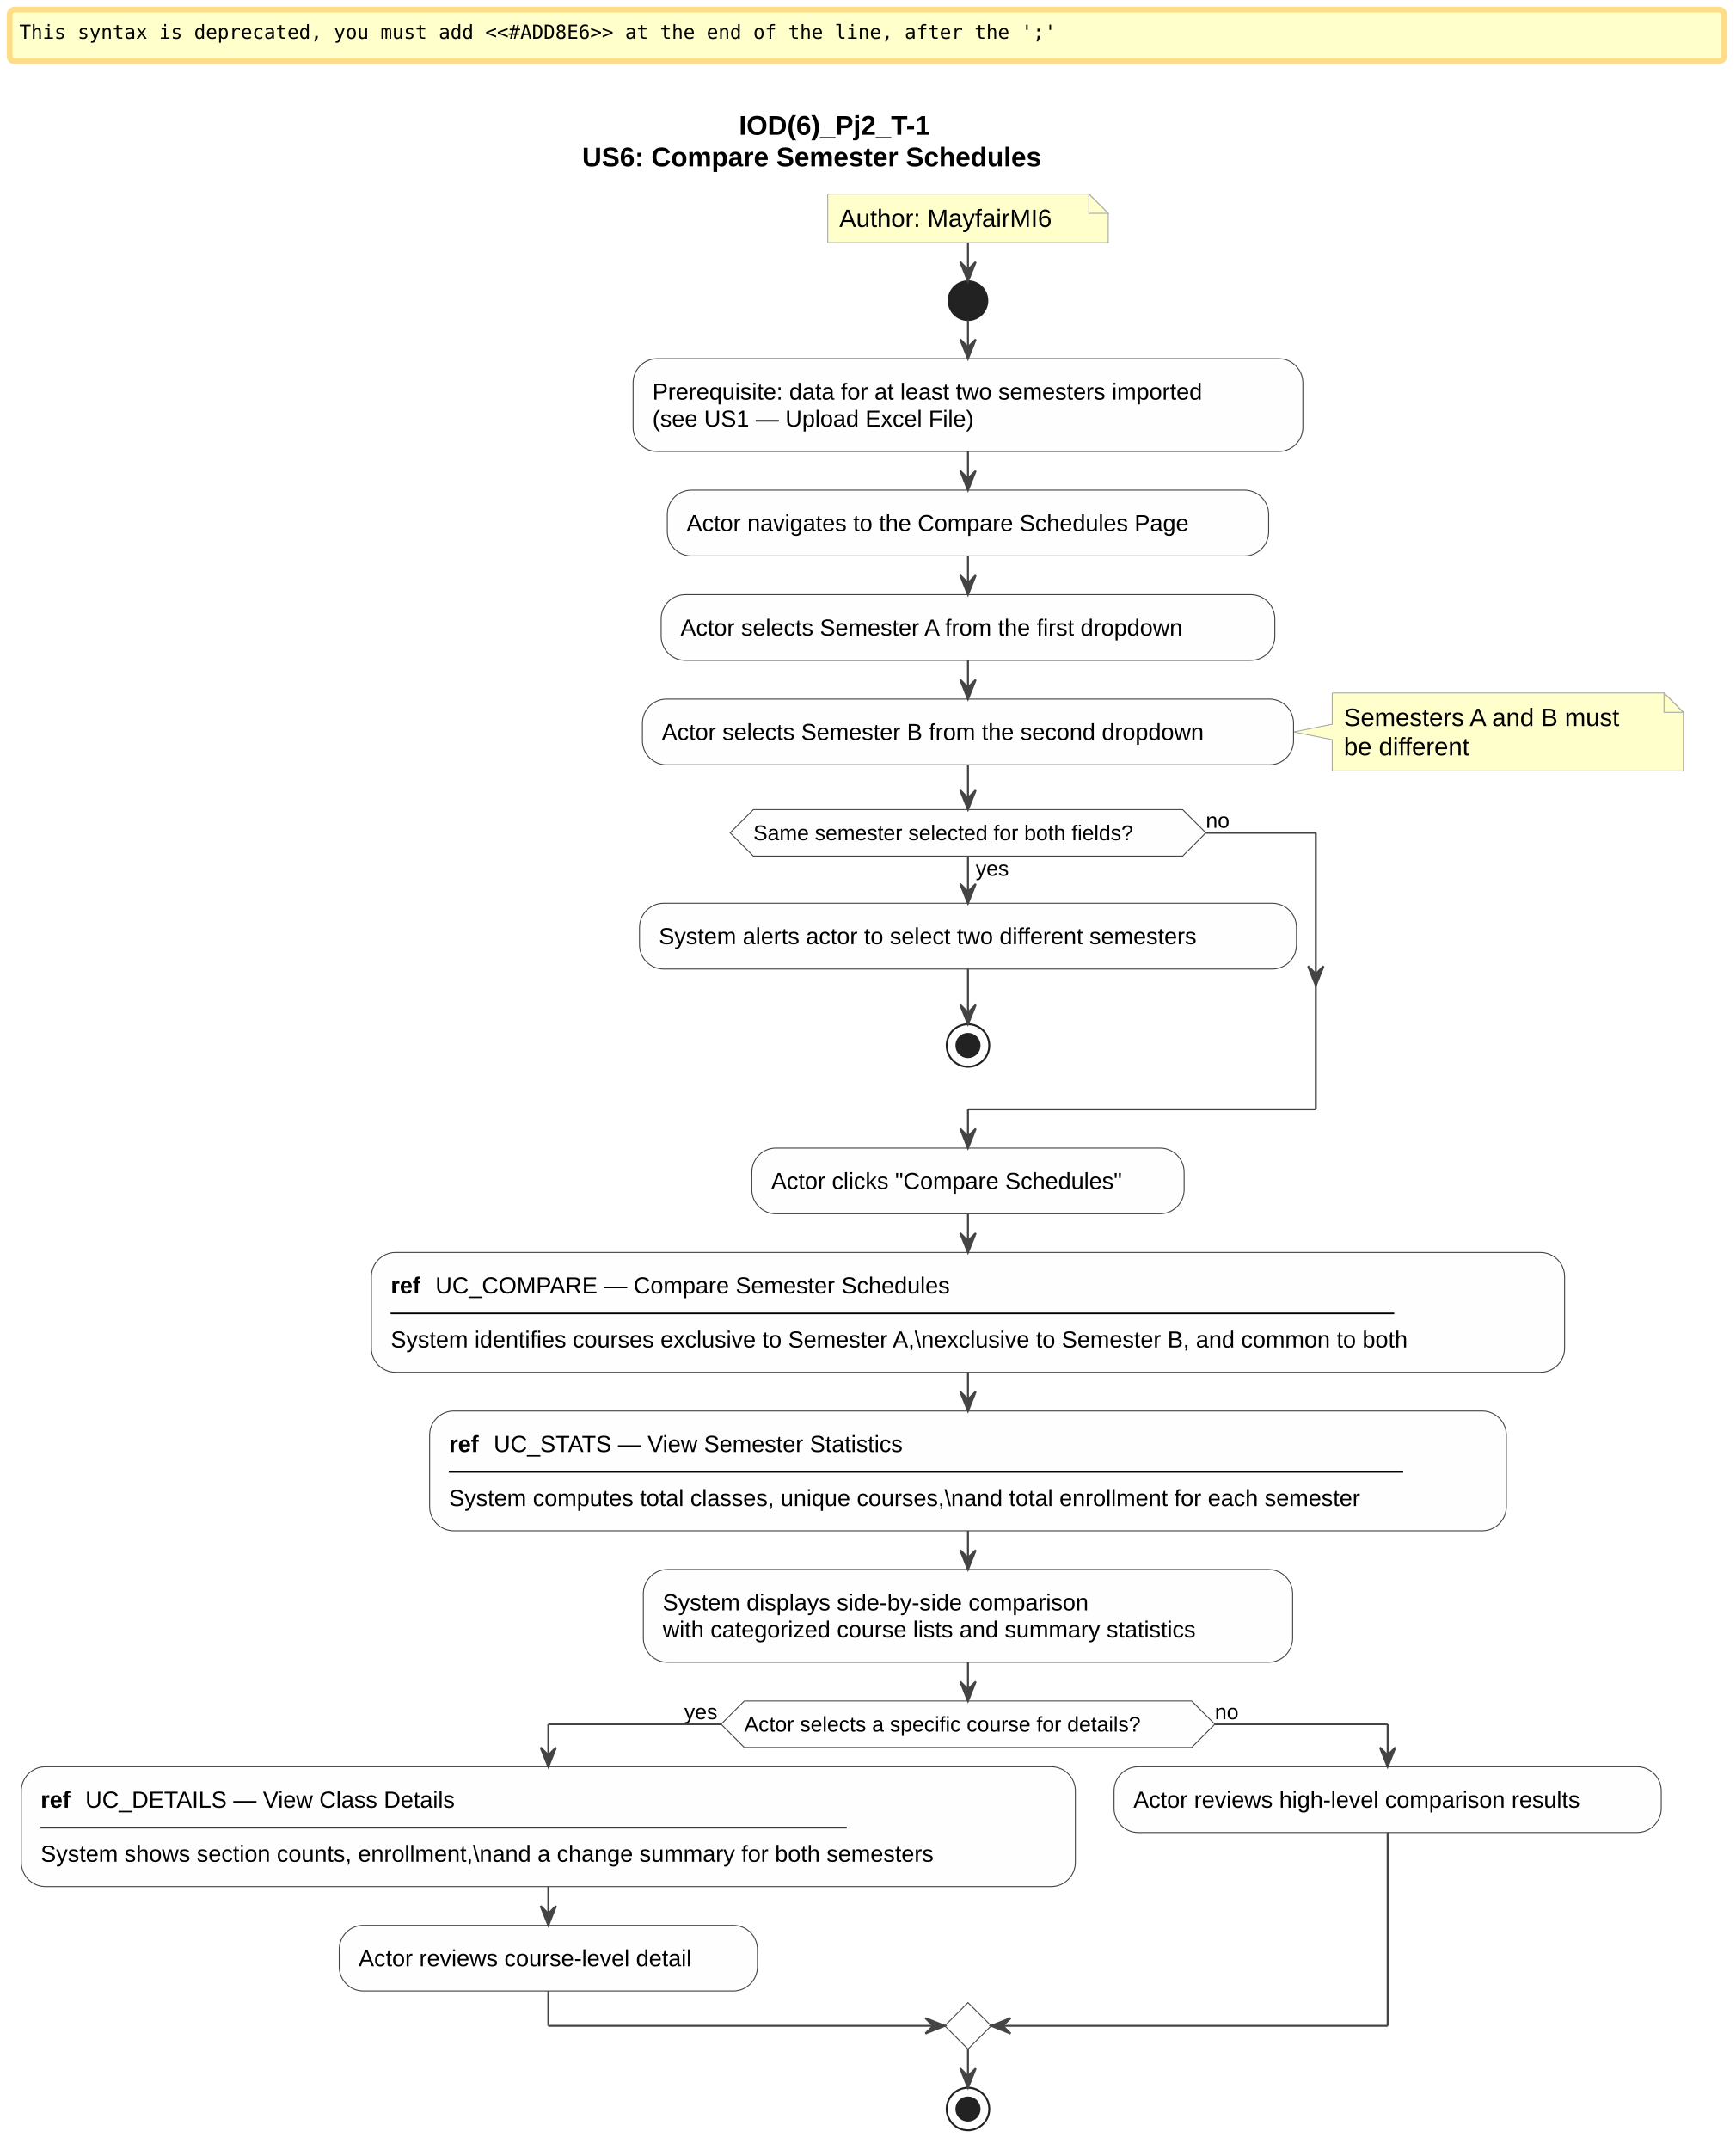
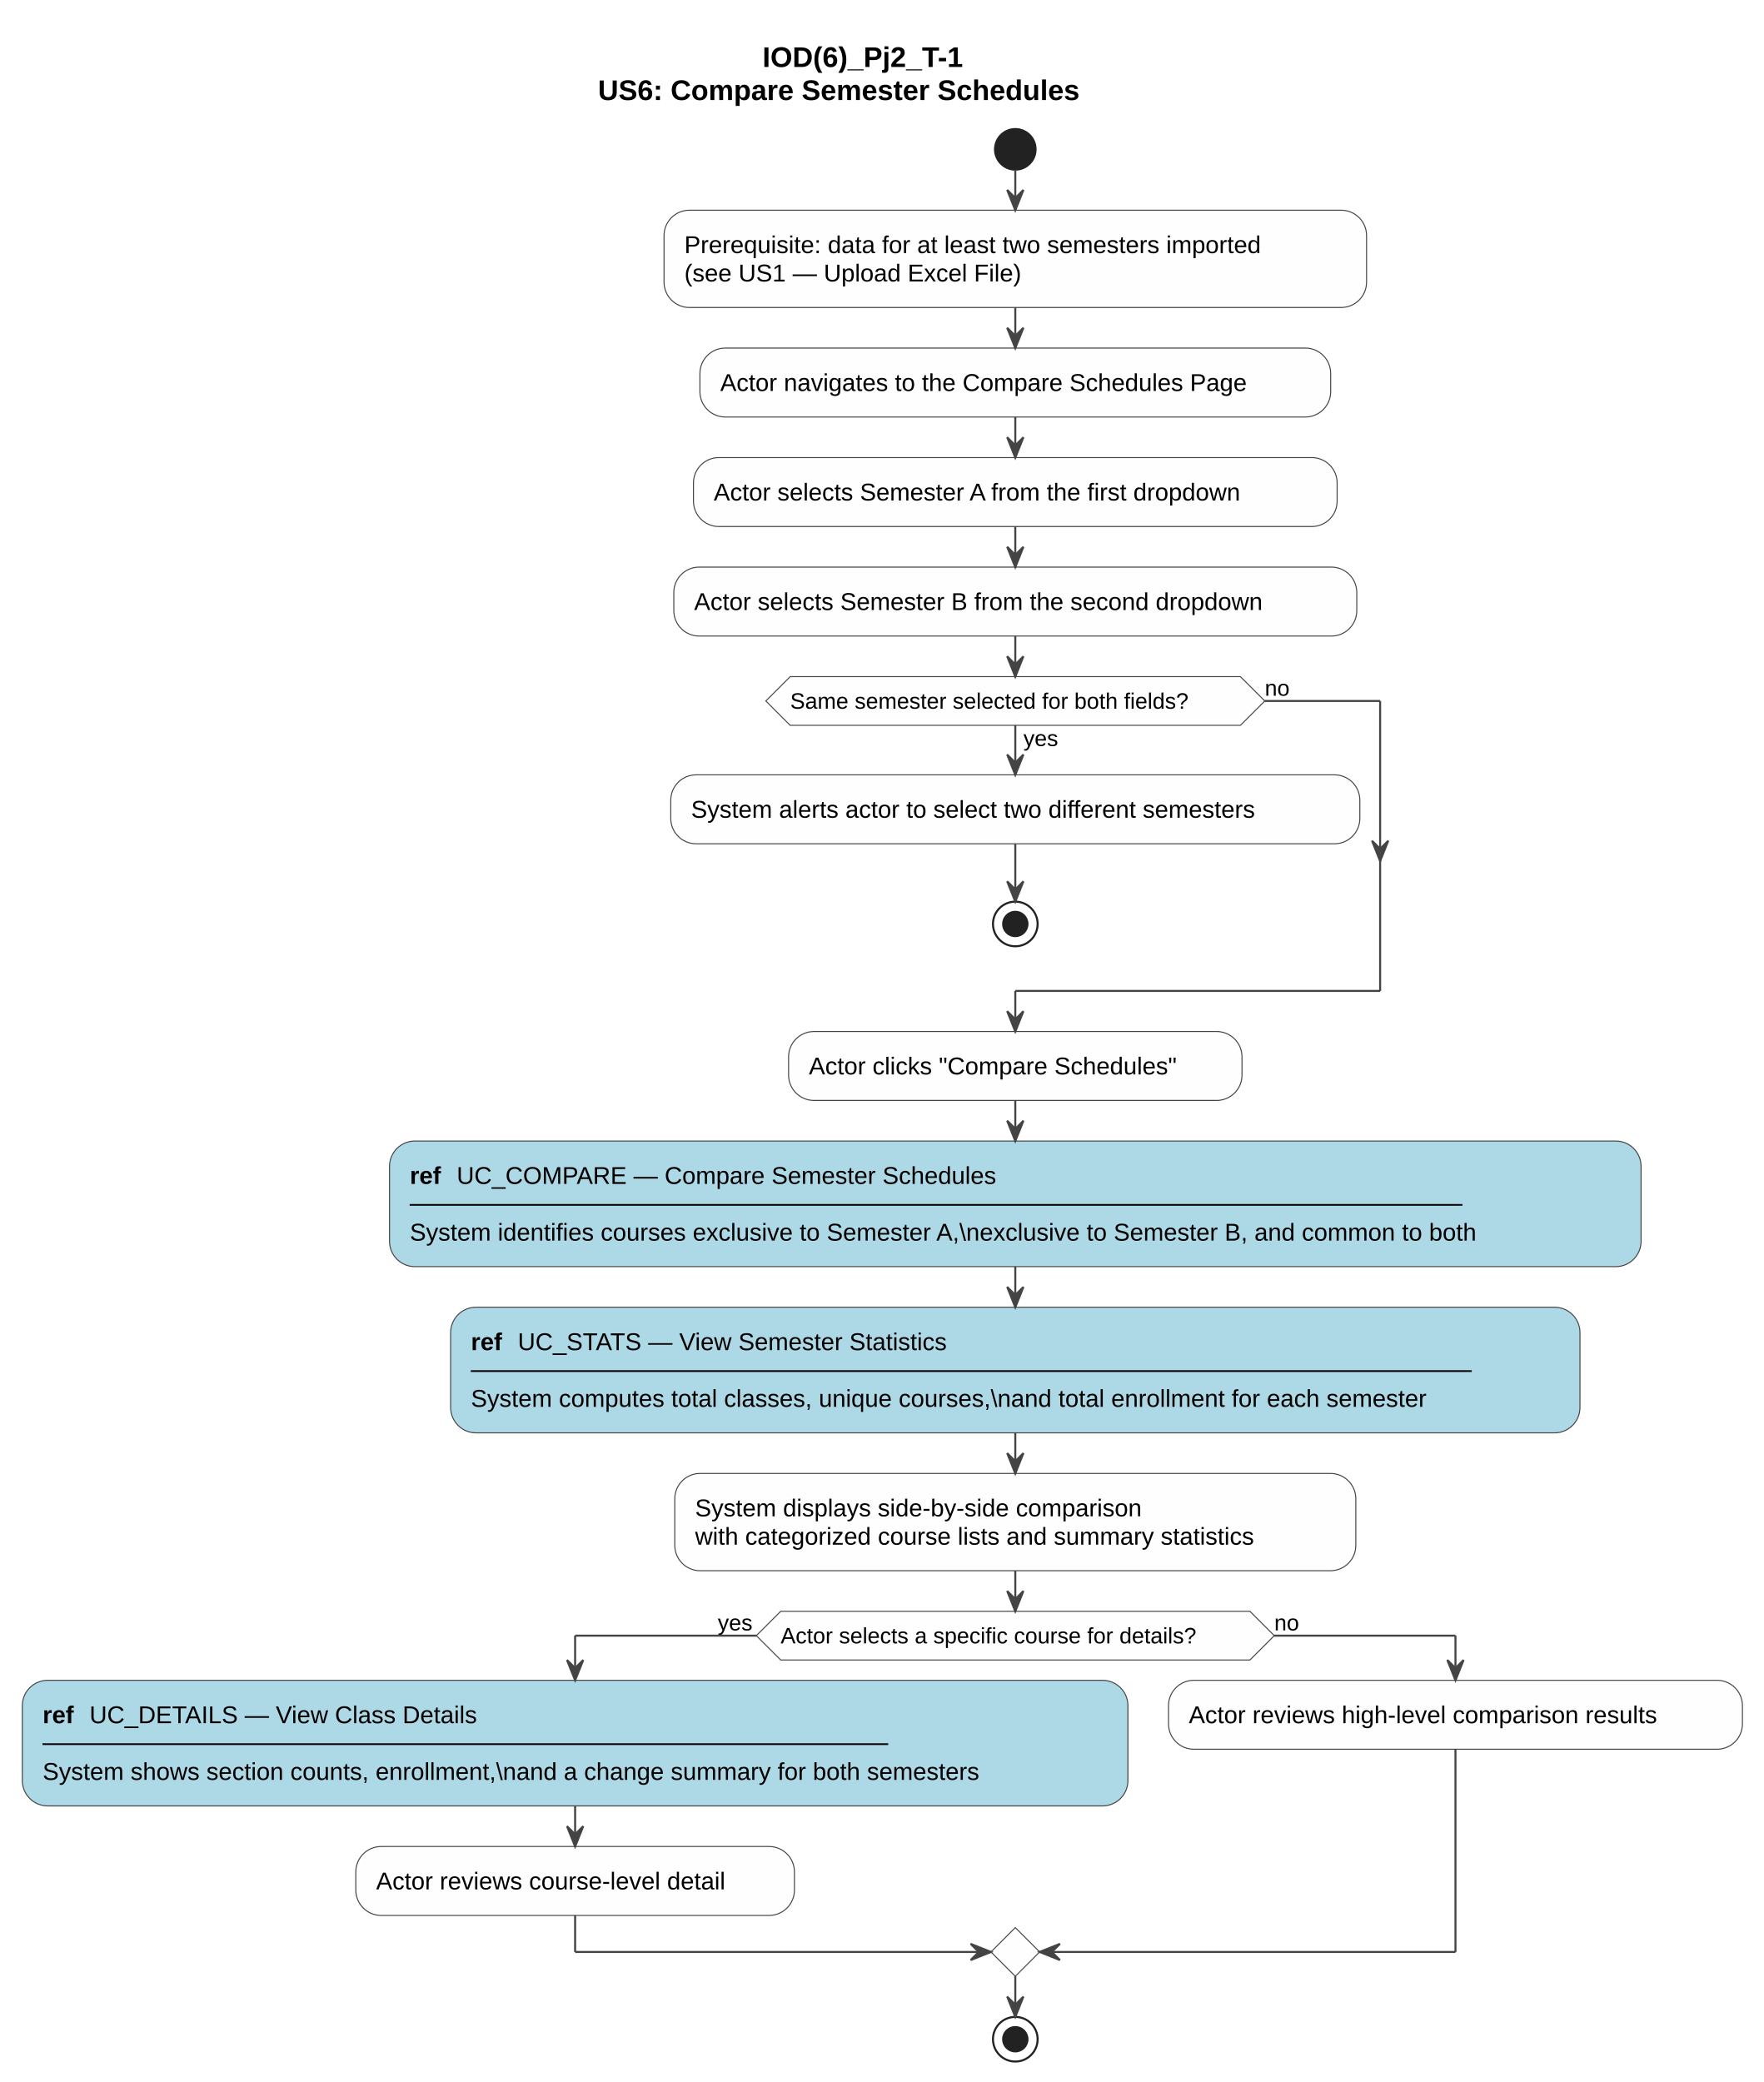
- <svg xmlns="http://www.w3.org/2000/svg" contentStyleType="text/css" data-diagram-type="ACTIVITY" height="1111px" preserveAspectRatio="none" style="width:897px;height:1111px;background:#FFFFFF;" version="1.1" viewBox="0 0 897 1111" width="897px" zoomAndPan="magnify">
+ <svg xmlns="http://www.w3.org/2000/svg" contentStyleType="text/css" height="1026px" preserveAspectRatio="none" style="width:869px;height:1026px;background:#FFFFFF;" version="1.1" viewBox="0 0 869 1026" width="869px" zoomAndPan="magnify">
  <defs />
  <g>
-     <rect fill="#FFFFCC" height="26.641" rx="2.5" ry="2.5" style="stroke:#FFDD88;stroke-width:3;" width="886.037" x="5" y="5" />
-     <text fill="#000000" font-family="monospace" font-size="10" lengthAdjust="spacing" textLength="535.825" x="10" y="20">This syntax is deprecated, you must add &lt;&lt;#ADD8E6&gt;&gt; at the end of the line, after the ';'</text>
-     <g class="title" data-source-line="11">
-       <text fill="#000000" font-family="Arial" font-size="14" font-weight="bold" lengthAdjust="spacing" textLength="115.172" x="381.932" y="69.636">IOD(6)_Pj2_T-1</text>
-       <text fill="#000000" font-family="Arial" font-size="14" font-weight="bold" lengthAdjust="spacing" textLength="277.307" x="300.865" y="85.933">US6: Compare Semester Schedules</text>
-     </g>
-     <path d="M427.809,100.234 L427.809,125.367 L572.785,125.367 L572.785,110.234 L562.785,100.234 L427.809,100.234" fill="#FFFFCC" style="stroke:#AAAAAA;stroke-width:0.5;" />
-     <path d="M562.785,100.234 L562.785,110.234 L572.785,110.234 L562.785,100.234" fill="#FFFFCC" style="stroke:#AAAAAA;stroke-width:0.5;" />
-     <text fill="#000000" font-family="Arial" font-size="13" lengthAdjust="spacing" textLength="123.976" x="433.809" y="117.301">Author: MayfairMI6</text>
-     <ellipse cx="500.297" cy="155.367" fill="#222222" rx="10" ry="10" style="stroke:#222222;stroke-width:1;" />
-     <rect fill="#FEFEFE" height="47.938" rx="12.5" ry="12.5" style="stroke:#444444;stroke-width:0.5;" width="346.174" x="327.21" y="185.367" />
-     <text fill="#000000" font-family="Arial" font-size="12" lengthAdjust="spacing" textLength="326.174" x="337.21" y="206.506">Prerequisite: data for at least two semesters imported</text>
-     <text fill="#000000" font-family="Arial" font-size="12" lengthAdjust="spacing" textLength="180.486" x="337.21" y="220.475">(see US1 — Upload Excel File)</text>
-     <rect fill="#FEFEFE" height="33.969" rx="12.5" ry="12.5" style="stroke:#444444;stroke-width:0.5;" width="310.801" x="344.897" y="253.305" />
-     <text fill="#000000" font-family="Arial" font-size="12" lengthAdjust="spacing" textLength="290.801" x="354.897" y="274.443">Actor navigates to the Compare Schedules Page</text>
-     <rect fill="#FEFEFE" height="33.969" rx="12.5" ry="12.5" style="stroke:#444444;stroke-width:0.5;" width="317.17" x="341.712" y="307.273" />
-     <text fill="#000000" font-family="Arial" font-size="12" lengthAdjust="spacing" textLength="297.17" x="351.712" y="328.412">Actor selects Semester A from the first dropdown</text>
-     <path d="M688.568,358.094 L688.568,374.227 L668.568,378.227 L688.568,382.227 L688.568,398.359 A0,0 0 0 0 688.568,398.359 L870.037,398.359 A0,0 0 0 0 870.037,398.359 L870.037,368.094 L860.037,358.094 L688.568,358.094 A0,0 0 0 0 688.568,358.094" fill="#FFFFCC" style="stroke:#AAAAAA;stroke-width:0.5;" />
-     <path d="M860.037,358.094 L860.037,368.094 L870.037,368.094 L860.037,358.094" fill="#FFFFCC" style="stroke:#AAAAAA;stroke-width:0.5;" />
-     <text fill="#000000" font-family="Arial" font-size="13" lengthAdjust="spacing" textLength="160.469" x="694.568" y="375.161">Semesters A and B must</text>
-     <text fill="#000000" font-family="Arial" font-size="13" lengthAdjust="spacing" textLength="76.077" x="694.568" y="390.293">be different</text>
-     <rect fill="#FEFEFE" height="33.969" rx="12.5" ry="12.5" style="stroke:#444444;stroke-width:0.5;" width="336.541" x="332.027" y="361.242" />
-     <text fill="#000000" font-family="Arial" font-size="12" lengthAdjust="spacing" textLength="316.541" x="342.027" y="382.381">Actor selects Semester B from the second dropdown</text>
-     <rect fill="#FEFEFE" height="33.969" rx="12.5" ry="12.5" style="stroke:#444444;stroke-width:0.5;" width="339.547" x="330.524" y="466.762" />
-     <text fill="#000000" font-family="Arial" font-size="12" lengthAdjust="spacing" textLength="319.547" x="340.524" y="487.9">System alerts actor to select two different semesters</text>
-     <ellipse cx="500.297" cy="540.246" fill="none" rx="11" ry="11" style="stroke:#222222;stroke-width:1;" />
-     <ellipse cx="500.297" cy="540.246" fill="#222222" rx="6" ry="6" style="stroke:#222222;stroke-width:1;" />
-     <polygon fill="#FEFEFE" points="389.365,418.359,611.229,418.359,623.229,430.359,611.229,442.359,389.365,442.359,377.365,430.359,389.365,418.359" style="stroke:#444444;stroke-width:0.5;" />
-     <text fill="#000000" font-family="Arial" font-size="11" lengthAdjust="spacing" textLength="19.008" x="504.297" y="452.57">yes</text>
-     <text fill="#000000" font-family="Arial" font-size="11" lengthAdjust="spacing" textLength="221.864" x="389.365" y="434.168">Same semester selected for both fields?</text>
-     <text fill="#000000" font-family="Arial" font-size="11" lengthAdjust="spacing" textLength="13.702" x="623.229" y="427.765">no</text>
-     <rect fill="#FEFEFE" height="33.969" rx="12.5" ry="12.5" style="stroke:#444444;stroke-width:0.5;" width="223.426" x="388.584" y="593.246" />
-     <text fill="#000000" font-family="Arial" font-size="12" lengthAdjust="spacing" textLength="203.426" x="398.584" y="614.385">Actor clicks "Compare Schedules"</text>
-     <rect fill="#FEFEFE" height="61.906" rx="12.5" ry="12.5" style="stroke:#444444;stroke-width:0.5;" width="616.719" x="191.938" y="647.215" />
-     <text fill="#000000" font-family="Arial" font-size="12" font-weight="bold" lengthAdjust="spacing" textLength="19.277" x="201.938" y="668.354">ref</text>
-     <text fill="#000000" font-family="Arial" font-size="12" lengthAdjust="spacing" textLength="283.4" x="225.03" y="668.354">UC_COMPARE — Compare Semester Schedules</text>
-     <text fill="#000000" font-family="Arial" font-size="12" lengthAdjust="spacing" textLength="440.701" x="201.938" y="682.322">─────────────────────────────────────────────────────────────</text>
-     <text fill="#000000" font-family="Arial" font-size="12" lengthAdjust="spacing" textLength="596.719" x="201.938" y="696.291">System identifies courses exclusive to Semester A,\nexclusive to Semester B, and common to both</text>
-     <rect fill="#FEFEFE" height="61.906" rx="12.5" ry="12.5" style="stroke:#444444;stroke-width:0.5;" width="556.49" x="222.052" y="729.121" />
-     <text fill="#000000" font-family="Arial" font-size="12" font-weight="bold" lengthAdjust="spacing" textLength="19.277" x="232.052" y="750.26">ref</text>
-     <text fill="#000000" font-family="Arial" font-size="12" lengthAdjust="spacing" textLength="229.465" x="255.144" y="750.26">UC_STATS — View Semester Statistics</text>
-     <text fill="#000000" font-family="Arial" font-size="12" lengthAdjust="spacing" textLength="419.027" x="232.052" y="764.229">──────────────────────────────────────────────────────────</text>
-     <text fill="#000000" font-family="Arial" font-size="12" lengthAdjust="spacing" textLength="536.49" x="232.052" y="778.197">System computes total classes, unique courses,\nand total enrollment for each semester</text>
-     <rect fill="#FEFEFE" height="47.938" rx="12.5" ry="12.5" style="stroke:#444444;stroke-width:0.5;" width="335.592" x="332.502" y="811.027" />
-     <text fill="#000000" font-family="Arial" font-size="12" lengthAdjust="spacing" textLength="247.67" x="342.502" y="832.166">System displays side-by-side comparison</text>
-     <text fill="#000000" font-family="Arial" font-size="12" lengthAdjust="spacing" textLength="315.592" x="342.502" y="846.135">with categorized course lists and summary statistics</text>
-     <polygon fill="#FEFEFE" points="384.69,878.965,615.905,878.965,627.905,890.965,615.905,902.965,384.69,902.965,372.69,890.965,384.69,878.965" style="stroke:#444444;stroke-width:0.5;" />
-     <text fill="#000000" font-family="Arial" font-size="11" lengthAdjust="spacing" textLength="231.215" x="384.69" y="894.773">Actor selects a specific course for details?</text>
-     <text fill="#000000" font-family="Arial" font-size="11" lengthAdjust="spacing" textLength="19.008" x="353.682" y="888.371">yes</text>
-     <text fill="#000000" font-family="Arial" font-size="11" lengthAdjust="spacing" textLength="13.702" x="627.905" y="888.371">no</text>
-     <rect fill="#FEFEFE" height="61.906" rx="12.5" ry="12.5" style="stroke:#444444;stroke-width:0.5;" width="544.795" x="11" y="912.965" />
-     <text fill="#000000" font-family="Arial" font-size="12" font-weight="bold" lengthAdjust="spacing" textLength="19.277" x="21" y="934.104">ref</text>
-     <text fill="#000000" font-family="Arial" font-size="12" lengthAdjust="spacing" textLength="202.535" x="44.092" y="934.104">UC_DETAILS — View Class Details</text>
-     <text fill="#000000" font-family="Arial" font-size="12" lengthAdjust="spacing" textLength="354.006" x="21" y="948.072">─────────────────────────────────────────────────</text>
-     <text fill="#000000" font-family="Arial" font-size="12" lengthAdjust="spacing" textLength="524.795" x="21" y="962.041">System shows section counts, enrollment,\nand a change summary for both semesters</text>
-     <rect fill="#FEFEFE" height="33.969" rx="12.5" ry="12.5" style="stroke:#444444;stroke-width:0.5;" width="216.137" x="175.329" y="994.871" />
-     <text fill="#000000" font-family="Arial" font-size="12" lengthAdjust="spacing" textLength="196.137" x="185.329" y="1016.01">Actor reviews course-level detail</text>
-     <rect fill="#FEFEFE" height="33.969" rx="12.5" ry="12.5" style="stroke:#444444;stroke-width:0.5;" width="282.805" x="575.795" y="912.965" />
-     <text fill="#000000" font-family="Arial" font-size="12" lengthAdjust="spacing" textLength="262.805" x="585.795" y="934.104">Actor reviews high-level comparison results</text>
-     <polygon fill="#FEFEFE" points="500.297,1034.84,512.297,1046.84,500.297,1058.84,488.297,1046.84,500.297,1034.84" style="stroke:#444444;stroke-width:0.5;" />
-     <ellipse cx="500.297" cy="1089.84" fill="none" rx="11" ry="11" style="stroke:#222222;stroke-width:1;" />
-     <ellipse cx="500.297" cy="1089.84" fill="#222222" rx="6" ry="6" style="stroke:#222222;stroke-width:1;" />
-     <line style="stroke:#444444;stroke-width:1;" x1="500.297" x2="500.297" y1="125.367" y2="145.367" />
-     <polygon fill="#444444" points="496.297,135.367,500.297,145.367,504.297,135.367,500.297,139.367" style="stroke:#444444;stroke-width:1;" />
-     <line style="stroke:#444444;stroke-width:1;" x1="500.297" x2="500.297" y1="165.367" y2="185.367" />
-     <polygon fill="#444444" points="496.297,175.367,500.297,185.367,504.297,175.367,500.297,179.367" style="stroke:#444444;stroke-width:1;" />
-     <line style="stroke:#444444;stroke-width:1;" x1="500.297" x2="500.297" y1="233.305" y2="253.305" />
-     <polygon fill="#444444" points="496.297,243.305,500.297,253.305,504.297,243.305,500.297,247.305" style="stroke:#444444;stroke-width:1;" />
-     <line style="stroke:#444444;stroke-width:1;" x1="500.297" x2="500.297" y1="287.273" y2="307.273" />
-     <polygon fill="#444444" points="496.297,297.273,500.297,307.273,504.297,297.273,500.297,301.273" style="stroke:#444444;stroke-width:1;" />
-     <line style="stroke:#444444;stroke-width:1;" x1="500.297" x2="500.297" y1="341.242" y2="361.242" />
-     <polygon fill="#444444" points="496.297,351.242,500.297,361.242,504.297,351.242,500.297,355.242" style="stroke:#444444;stroke-width:1;" />
-     <line style="stroke:#444444;stroke-width:1;" x1="500.297" x2="500.297" y1="500.731" y2="529.246" />
-     <polygon fill="#444444" points="496.297,519.246,500.297,529.246,504.297,519.246,500.297,523.246" style="stroke:#444444;stroke-width:1;" />
-     <line style="stroke:#444444;stroke-width:1;" x1="500.297" x2="500.297" y1="442.359" y2="466.762" />
-     <polygon fill="#444444" points="496.297,456.762,500.297,466.762,504.297,456.762,500.297,460.762" style="stroke:#444444;stroke-width:1;" />
-     <line style="stroke:#444444;stroke-width:1;" x1="623.229" x2="680.071" y1="430.359" y2="430.359" />
-     <polygon fill="#444444" points="676.071,499.246,680.071,509.246,684.071,499.246,680.071,503.246" style="stroke:#444444;stroke-width:1;" />
-     <line style="stroke:#444444;stroke-width:1;" x1="680.071" x2="680.071" y1="430.359" y2="573.246" />
-     <line style="stroke:#444444;stroke-width:1;" x1="680.071" x2="500.297" y1="573.246" y2="573.246" />
-     <line style="stroke:#444444;stroke-width:1;" x1="500.297" x2="500.297" y1="573.246" y2="593.246" />
-     <polygon fill="#444444" points="496.297,583.246,500.297,593.246,504.297,583.246,500.297,587.246" style="stroke:#444444;stroke-width:1;" />
-     <line style="stroke:#444444;stroke-width:1;" x1="500.297" x2="500.297" y1="395.211" y2="418.359" />
-     <polygon fill="#444444" points="496.297,408.359,500.297,418.359,504.297,408.359,500.297,412.359" style="stroke:#444444;stroke-width:1;" />
-     <line style="stroke:#444444;stroke-width:1;" x1="500.297" x2="500.297" y1="627.215" y2="647.215" />
-     <polygon fill="#444444" points="496.297,637.215,500.297,647.215,504.297,637.215,500.297,641.215" style="stroke:#444444;stroke-width:1;" />
-     <line style="stroke:#444444;stroke-width:1;" x1="500.297" x2="500.297" y1="709.121" y2="729.121" />
-     <polygon fill="#444444" points="496.297,719.121,500.297,729.121,504.297,719.121,500.297,723.121" style="stroke:#444444;stroke-width:1;" />
-     <line style="stroke:#444444;stroke-width:1;" x1="500.297" x2="500.297" y1="791.027" y2="811.027" />
-     <polygon fill="#444444" points="496.297,801.027,500.297,811.027,504.297,801.027,500.297,805.027" style="stroke:#444444;stroke-width:1;" />
-     <line style="stroke:#444444;stroke-width:1;" x1="283.397" x2="283.397" y1="974.871" y2="994.871" />
-     <polygon fill="#444444" points="279.397,984.871,283.397,994.871,287.397,984.871,283.397,988.871" style="stroke:#444444;stroke-width:1;" />
-     <line style="stroke:#444444;stroke-width:1;" x1="372.69" x2="283.397" y1="890.965" y2="890.965" />
-     <line style="stroke:#444444;stroke-width:1;" x1="283.397" x2="283.397" y1="890.965" y2="912.965" />
-     <polygon fill="#444444" points="279.397,902.965,283.397,912.965,287.397,902.965,283.397,906.965" style="stroke:#444444;stroke-width:1;" />
-     <line style="stroke:#444444;stroke-width:1;" x1="627.905" x2="717.197" y1="890.965" y2="890.965" />
-     <line style="stroke:#444444;stroke-width:1;" x1="717.197" x2="717.197" y1="890.965" y2="912.965" />
-     <polygon fill="#444444" points="713.197,902.965,717.197,912.965,721.197,902.965,717.197,906.965" style="stroke:#444444;stroke-width:1;" />
-     <line style="stroke:#444444;stroke-width:1;" x1="283.397" x2="283.397" y1="1028.84" y2="1046.84" />
-     <line style="stroke:#444444;stroke-width:1;" x1="283.397" x2="488.297" y1="1046.84" y2="1046.84" />
-     <polygon fill="#444444" points="478.297,1042.84,488.297,1046.84,478.297,1050.84,482.297,1046.84" style="stroke:#444444;stroke-width:1;" />
-     <line style="stroke:#444444;stroke-width:1;" x1="717.197" x2="717.197" y1="946.934" y2="1046.84" />
-     <line style="stroke:#444444;stroke-width:1;" x1="717.197" x2="512.297" y1="1046.84" y2="1046.84" />
-     <polygon fill="#444444" points="522.297,1042.84,512.297,1046.84,522.297,1050.84,518.297,1046.84" style="stroke:#444444;stroke-width:1;" />
-     <line style="stroke:#444444;stroke-width:1;" x1="500.297" x2="500.297" y1="858.965" y2="878.965" />
-     <polygon fill="#444444" points="496.297,868.965,500.297,878.965,504.297,868.965,500.297,872.965" style="stroke:#444444;stroke-width:1;" />
-     <line style="stroke:#444444;stroke-width:1;" x1="500.297" x2="500.297" y1="1058.84" y2="1078.84" />
-     <polygon fill="#444444" points="496.297,1068.84,500.297,1078.84,504.297,1068.84,500.297,1072.84" style="stroke:#444444;stroke-width:1;" />
+     <text fill="#000000" font-family="Arial" font-size="14" font-weight="bold" lengthAdjust="spacing" textLength="115.172" x="375.714" y="32.995">IOD(6)_Pj2_T-1</text>
+     <text fill="#000000" font-family="Arial" font-size="14" font-weight="bold" lengthAdjust="spacing" textLength="277.307" x="294.647" y="49.292">US6: Compare Semester Schedules</text>
+     <ellipse cx="500.297" cy="73.594" fill="#222222" rx="10" ry="10" style="stroke:#222222;stroke-width:1;" />
+     <rect fill="#FEFEFE" height="47.938" rx="12.5" ry="12.5" style="stroke:#444444;stroke-width:0.5;" width="346.174" x="327.21" y="103.594" />
+     <text fill="#000000" font-family="Arial" font-size="12" lengthAdjust="spacing" textLength="326.174" x="337.21" y="124.732">Prerequisite: data for at least two semesters imported</text>
+     <text fill="#000000" font-family="Arial" font-size="12" lengthAdjust="spacing" textLength="180.486" x="337.21" y="138.701">(see US1 — Upload Excel File)</text>
+     <rect fill="#FEFEFE" height="33.969" rx="12.5" ry="12.5" style="stroke:#444444;stroke-width:0.5;" width="310.801" x="344.897" y="171.531" />
+     <text fill="#000000" font-family="Arial" font-size="12" lengthAdjust="spacing" textLength="290.801" x="354.897" y="192.67">Actor navigates to the Compare Schedules Page</text>
+     <rect fill="#FEFEFE" height="33.969" rx="12.5" ry="12.5" style="stroke:#444444;stroke-width:0.5;" width="317.17" x="341.712" y="225.5" />
+     <text fill="#000000" font-family="Arial" font-size="12" lengthAdjust="spacing" textLength="297.17" x="351.712" y="246.639">Actor selects Semester A from the first dropdown</text>
+     <rect fill="#FEFEFE" height="33.969" rx="12.5" ry="12.5" style="stroke:#444444;stroke-width:0.5;" width="336.541" x="332.027" y="279.469" />
+     <text fill="#000000" font-family="Arial" font-size="12" lengthAdjust="spacing" textLength="316.541" x="342.027" y="300.607">Actor selects Semester B from the second dropdown</text>
+     <rect fill="#FEFEFE" height="33.969" rx="12.5" ry="12.5" style="stroke:#444444;stroke-width:0.5;" width="339.547" x="330.524" y="381.84" />
+     <text fill="#000000" font-family="Arial" font-size="12" lengthAdjust="spacing" textLength="319.547" x="340.524" y="402.978">System alerts actor to select two different semesters</text>
+     <ellipse cx="500.297" cy="455.324" fill="none" rx="11" ry="11" style="stroke:#222222;stroke-width:1;" />
+     <ellipse cx="500.297" cy="455.324" fill="#222222" rx="6" ry="6" style="stroke:#222222;stroke-width:1;" />
+     <polygon fill="#FEFEFE" points="389.365,333.438,611.229,333.438,623.229,345.438,611.229,357.438,389.365,357.438,377.365,345.438,389.365,333.438" style="stroke:#444444;stroke-width:0.5;" />
+     <text fill="#000000" font-family="Arial" font-size="11" lengthAdjust="spacing" textLength="19.008" x="504.297" y="367.648">yes</text>
+     <text fill="#000000" font-family="Arial" font-size="11" lengthAdjust="spacing" textLength="221.864" x="389.365" y="349.246">Same semester selected for both fields?</text>
+     <text fill="#000000" font-family="Arial" font-size="11" lengthAdjust="spacing" textLength="13.702" x="623.229" y="342.843">no</text>
+     <rect fill="#FEFEFE" height="33.969" rx="12.5" ry="12.5" style="stroke:#444444;stroke-width:0.5;" width="223.426" x="388.584" y="508.324" />
+     <text fill="#000000" font-family="Arial" font-size="12" lengthAdjust="spacing" textLength="203.426" x="398.584" y="529.463">Actor clicks "Compare Schedules"</text>
+     <rect fill="#ADD8E6" height="61.906" rx="12.5" ry="12.5" style="stroke:#444444;stroke-width:0.5;" width="616.719" x="191.938" y="562.293" />
+     <text fill="#000000" font-family="Arial" font-size="12" font-weight="bold" lengthAdjust="spacing" textLength="19.277" x="201.938" y="583.432">ref</text>
+     <text fill="#000000" font-family="Arial" font-size="12" lengthAdjust="spacing" textLength="283.4" x="225.03" y="583.432">UC_COMPARE — Compare Semester Schedules</text>
+     <text fill="#000000" font-family="Arial" font-size="12" lengthAdjust="spacing" textLength="440.701" x="201.938" y="597.4">─────────────────────────────────────────────────────────────</text>
+     <text fill="#000000" font-family="Arial" font-size="12" lengthAdjust="spacing" textLength="596.719" x="201.938" y="611.369">System identifies courses exclusive to Semester A,\nexclusive to Semester B, and common to both</text>
+     <rect fill="#ADD8E6" height="61.906" rx="12.5" ry="12.5" style="stroke:#444444;stroke-width:0.5;" width="556.49" x="222.052" y="644.199" />
+     <text fill="#000000" font-family="Arial" font-size="12" font-weight="bold" lengthAdjust="spacing" textLength="19.277" x="232.052" y="665.338">ref</text>
+     <text fill="#000000" font-family="Arial" font-size="12" lengthAdjust="spacing" textLength="229.465" x="255.144" y="665.338">UC_STATS — View Semester Statistics</text>
+     <text fill="#000000" font-family="Arial" font-size="12" lengthAdjust="spacing" textLength="419.027" x="232.052" y="679.307">──────────────────────────────────────────────────────────</text>
+     <text fill="#000000" font-family="Arial" font-size="12" lengthAdjust="spacing" textLength="536.49" x="232.052" y="693.275">System computes total classes, unique courses,\nand total enrollment for each semester</text>
+     <rect fill="#FEFEFE" height="47.938" rx="12.5" ry="12.5" style="stroke:#444444;stroke-width:0.5;" width="335.592" x="332.502" y="726.106" />
+     <text fill="#000000" font-family="Arial" font-size="12" lengthAdjust="spacing" textLength="247.67" x="342.502" y="747.244">System displays side-by-side comparison</text>
+     <text fill="#000000" font-family="Arial" font-size="12" lengthAdjust="spacing" textLength="315.592" x="342.502" y="761.213">with categorized course lists and summary statistics</text>
+     <polygon fill="#FEFEFE" points="384.69,794.043,615.905,794.043,627.905,806.043,615.905,818.043,384.69,818.043,372.69,806.043,384.69,794.043" style="stroke:#444444;stroke-width:0.5;" />
+     <text fill="#000000" font-family="Arial" font-size="11" lengthAdjust="spacing" textLength="231.215" x="384.69" y="809.851">Actor selects a specific course for details?</text>
+     <text fill="#000000" font-family="Arial" font-size="11" lengthAdjust="spacing" textLength="19.008" x="353.682" y="803.449">yes</text>
+     <text fill="#000000" font-family="Arial" font-size="11" lengthAdjust="spacing" textLength="13.702" x="627.905" y="803.449">no</text>
+     <rect fill="#ADD8E6" height="61.906" rx="12.5" ry="12.5" style="stroke:#444444;stroke-width:0.5;" width="544.795" x="11" y="828.043" />
+     <text fill="#000000" font-family="Arial" font-size="12" font-weight="bold" lengthAdjust="spacing" textLength="19.277" x="21" y="849.182">ref</text>
+     <text fill="#000000" font-family="Arial" font-size="12" lengthAdjust="spacing" textLength="202.535" x="44.092" y="849.182">UC_DETAILS — View Class Details</text>
+     <text fill="#000000" font-family="Arial" font-size="12" lengthAdjust="spacing" textLength="354.006" x="21" y="863.15">─────────────────────────────────────────────────</text>
+     <text fill="#000000" font-family="Arial" font-size="12" lengthAdjust="spacing" textLength="524.795" x="21" y="877.119">System shows section counts, enrollment,\nand a change summary for both semesters</text>
+     <rect fill="#FEFEFE" height="33.969" rx="12.5" ry="12.5" style="stroke:#444444;stroke-width:0.5;" width="216.137" x="175.329" y="909.949" />
+     <text fill="#000000" font-family="Arial" font-size="12" lengthAdjust="spacing" textLength="196.137" x="185.329" y="931.088">Actor reviews course-level detail</text>
+     <rect fill="#FEFEFE" height="33.969" rx="12.5" ry="12.5" style="stroke:#444444;stroke-width:0.5;" width="282.805" x="575.795" y="828.043" />
+     <text fill="#000000" font-family="Arial" font-size="12" lengthAdjust="spacing" textLength="262.805" x="585.795" y="849.182">Actor reviews high-level comparison results</text>
+     <polygon fill="#FEFEFE" points="500.297,949.918,512.297,961.918,500.297,973.918,488.297,961.918,500.297,949.918" style="stroke:#444444;stroke-width:0.5;" />
+     <ellipse cx="500.297" cy="1004.918" fill="none" rx="11" ry="11" style="stroke:#222222;stroke-width:1;" />
+     <ellipse cx="500.297" cy="1004.918" fill="#222222" rx="6" ry="6" style="stroke:#222222;stroke-width:1;" />
+     <line style="stroke:#444444;stroke-width:1;" x1="500.297" x2="500.297" y1="83.594" y2="103.594" />
+     <polygon fill="#444444" points="496.297,93.594,500.297,103.594,504.297,93.594,500.297,97.594" style="stroke:#444444;stroke-width:1;" />
+     <line style="stroke:#444444;stroke-width:1;" x1="500.297" x2="500.297" y1="151.531" y2="171.531" />
+     <polygon fill="#444444" points="496.297,161.531,500.297,171.531,504.297,161.531,500.297,165.531" style="stroke:#444444;stroke-width:1;" />
+     <line style="stroke:#444444;stroke-width:1;" x1="500.297" x2="500.297" y1="205.5" y2="225.5" />
+     <polygon fill="#444444" points="496.297,215.5,500.297,225.5,504.297,215.5,500.297,219.5" style="stroke:#444444;stroke-width:1;" />
+     <line style="stroke:#444444;stroke-width:1;" x1="500.297" x2="500.297" y1="259.469" y2="279.469" />
+     <polygon fill="#444444" points="496.297,269.469,500.297,279.469,504.297,269.469,500.297,273.469" style="stroke:#444444;stroke-width:1;" />
+     <line style="stroke:#444444;stroke-width:1;" x1="500.297" x2="500.297" y1="415.809" y2="444.324" />
+     <polygon fill="#444444" points="496.297,434.324,500.297,444.324,504.297,434.324,500.297,438.324" style="stroke:#444444;stroke-width:1;" />
+     <line style="stroke:#444444;stroke-width:1;" x1="500.297" x2="500.297" y1="357.438" y2="381.84" />
+     <polygon fill="#444444" points="496.297,371.84,500.297,381.84,504.297,371.84,500.297,375.84" style="stroke:#444444;stroke-width:1;" />
+     <line style="stroke:#444444;stroke-width:1;" x1="623.229" x2="680.071" y1="345.438" y2="345.438" />
+     <polygon fill="#444444" points="676.071,414.324,680.071,424.324,684.071,414.324,680.071,418.324" style="stroke:#444444;stroke-width:1;" />
+     <line style="stroke:#444444;stroke-width:1;" x1="680.071" x2="680.071" y1="345.438" y2="488.324" />
+     <line style="stroke:#444444;stroke-width:1;" x1="680.071" x2="500.297" y1="488.324" y2="488.324" />
+     <line style="stroke:#444444;stroke-width:1;" x1="500.297" x2="500.297" y1="488.324" y2="508.324" />
+     <polygon fill="#444444" points="496.297,498.324,500.297,508.324,504.297,498.324,500.297,502.324" style="stroke:#444444;stroke-width:1;" />
+     <line style="stroke:#444444;stroke-width:1;" x1="500.297" x2="500.297" y1="313.438" y2="333.438" />
+     <polygon fill="#444444" points="496.297,323.438,500.297,333.438,504.297,323.438,500.297,327.438" style="stroke:#444444;stroke-width:1;" />
+     <line style="stroke:#444444;stroke-width:1;" x1="500.297" x2="500.297" y1="542.293" y2="562.293" />
+     <polygon fill="#444444" points="496.297,552.293,500.297,562.293,504.297,552.293,500.297,556.293" style="stroke:#444444;stroke-width:1;" />
+     <line style="stroke:#444444;stroke-width:1;" x1="500.297" x2="500.297" y1="624.199" y2="644.199" />
+     <polygon fill="#444444" points="496.297,634.199,500.297,644.199,504.297,634.199,500.297,638.199" style="stroke:#444444;stroke-width:1;" />
+     <line style="stroke:#444444;stroke-width:1;" x1="500.297" x2="500.297" y1="706.106" y2="726.106" />
+     <polygon fill="#444444" points="496.297,716.106,500.297,726.106,504.297,716.106,500.297,720.106" style="stroke:#444444;stroke-width:1;" />
+     <line style="stroke:#444444;stroke-width:1;" x1="283.397" x2="283.397" y1="889.949" y2="909.949" />
+     <polygon fill="#444444" points="279.397,899.949,283.397,909.949,287.397,899.949,283.397,903.949" style="stroke:#444444;stroke-width:1;" />
+     <line style="stroke:#444444;stroke-width:1;" x1="372.69" x2="283.397" y1="806.043" y2="806.043" />
+     <line style="stroke:#444444;stroke-width:1;" x1="283.397" x2="283.397" y1="806.043" y2="828.043" />
+     <polygon fill="#444444" points="279.397,818.043,283.397,828.043,287.397,818.043,283.397,822.043" style="stroke:#444444;stroke-width:1;" />
+     <line style="stroke:#444444;stroke-width:1;" x1="627.905" x2="717.197" y1="806.043" y2="806.043" />
+     <line style="stroke:#444444;stroke-width:1;" x1="717.197" x2="717.197" y1="806.043" y2="828.043" />
+     <polygon fill="#444444" points="713.197,818.043,717.197,828.043,721.197,818.043,717.197,822.043" style="stroke:#444444;stroke-width:1;" />
+     <line style="stroke:#444444;stroke-width:1;" x1="283.397" x2="283.397" y1="943.918" y2="961.918" />
+     <line style="stroke:#444444;stroke-width:1;" x1="283.397" x2="488.297" y1="961.918" y2="961.918" />
+     <polygon fill="#444444" points="478.297,957.918,488.297,961.918,478.297,965.918,482.297,961.918" style="stroke:#444444;stroke-width:1;" />
+     <line style="stroke:#444444;stroke-width:1;" x1="717.197" x2="717.197" y1="862.012" y2="961.918" />
+     <line style="stroke:#444444;stroke-width:1;" x1="717.197" x2="512.297" y1="961.918" y2="961.918" />
+     <polygon fill="#444444" points="522.297,957.918,512.297,961.918,522.297,965.918,518.297,961.918" style="stroke:#444444;stroke-width:1;" />
+     <line style="stroke:#444444;stroke-width:1;" x1="500.297" x2="500.297" y1="774.043" y2="794.043" />
+     <polygon fill="#444444" points="496.297,784.043,500.297,794.043,504.297,784.043,500.297,788.043" style="stroke:#444444;stroke-width:1;" />
+     <line style="stroke:#444444;stroke-width:1;" x1="500.297" x2="500.297" y1="973.918" y2="993.918" />
+     <polygon fill="#444444" points="496.297,983.918,500.297,993.918,504.297,983.918,500.297,987.918" style="stroke:#444444;stroke-width:1;" />
  </g>
</svg>
